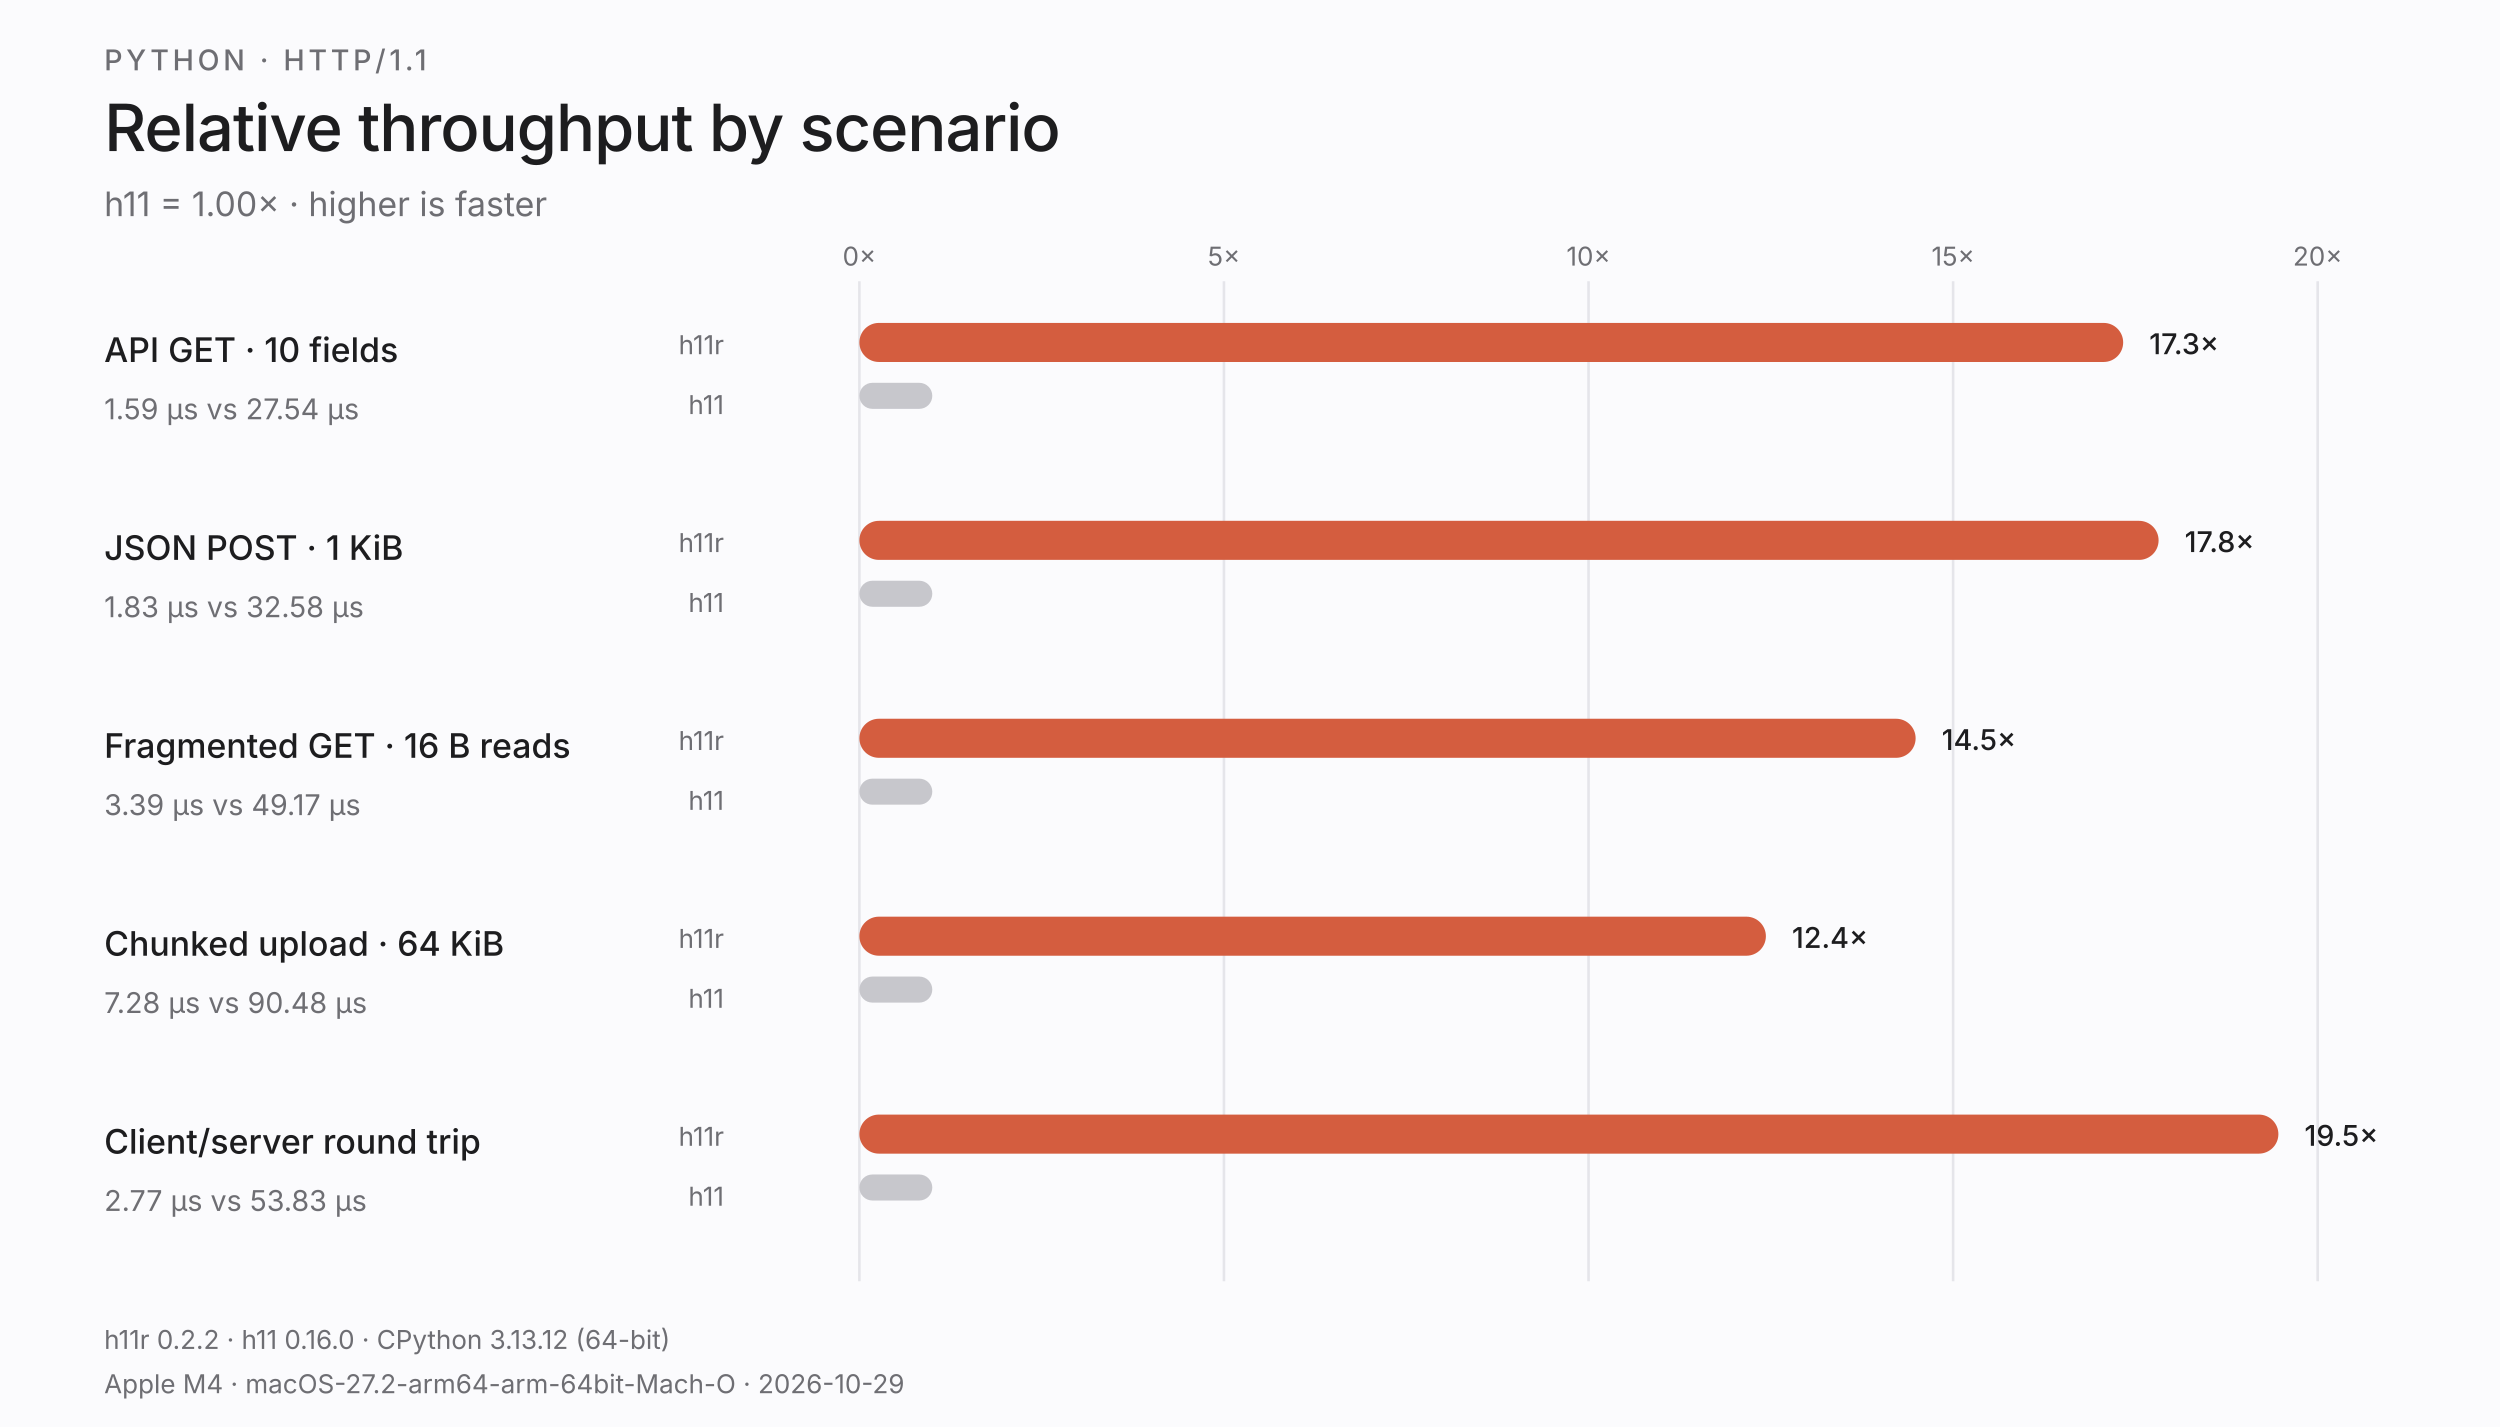
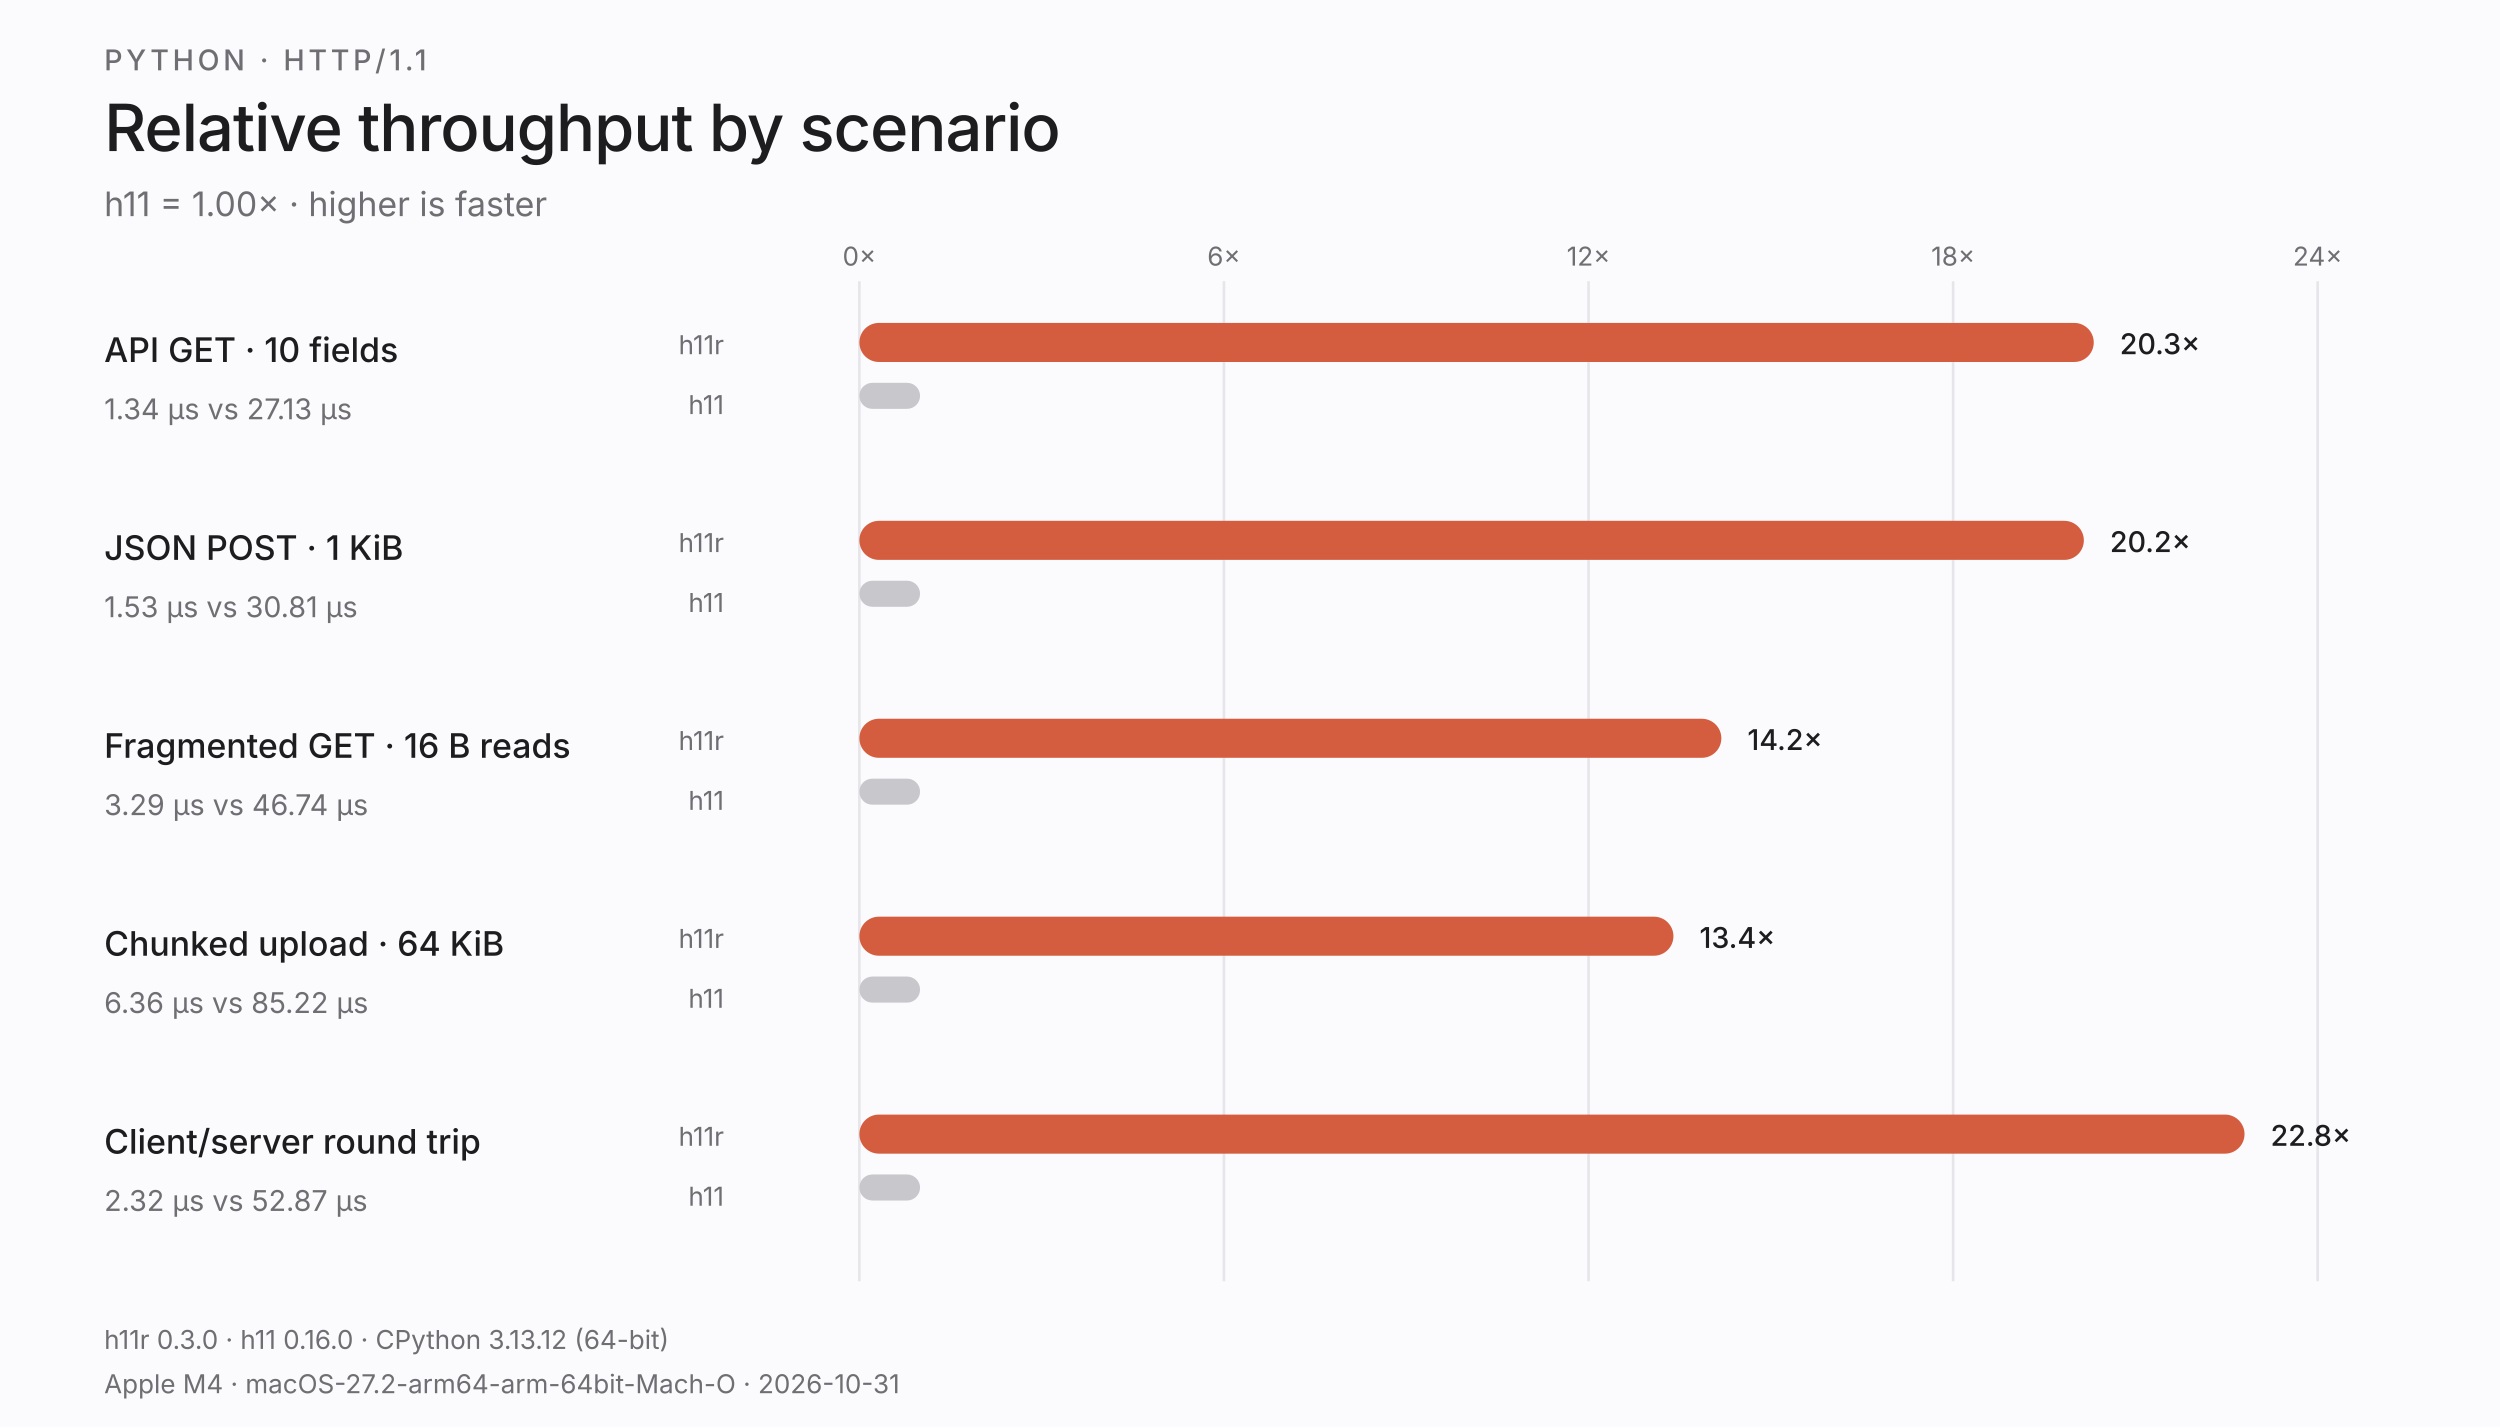
<svg xmlns="http://www.w3.org/2000/svg" width="960" height="548" viewBox="0 0 960 548" role="img" aria-labelledby="title desc">
  <style>
text{font-family:-apple-system,BlinkMacSystemFont,'Segoe UI',sans-serif}
.canvas{fill:#fbfbfd}.primary{fill:#1d1d1f}.secondary{fill:#6e6e73}.grid{stroke:#e5e5ea}
.candidate{fill:#d45d3f}.reference{fill:#c7c7cc}
</style>
  <rect class="canvas" width="960" height="548" />
  <text class="secondary" x="40" y="27" font-size="11" font-weight="500" letter-spacing="1.4">PYTHON · HTTP/1.1</text>
  <text class="primary" x="40" y="58" font-size="25" font-weight="500" letter-spacing="-0.4">Relative throughput by scenario</text>
  <text class="secondary" x="40" y="83" font-size="13">h11 = 1.00× · higher is faster</text>
  <line class="grid" x1="330.0" y1="108" x2="330.0" y2="492" />
  <text class="secondary" x="330.0" y="102" text-anchor="middle" font-size="10">0×</text>
  <line class="grid" x1="470.0" y1="108" x2="470.0" y2="492" />
-   <text class="secondary" x="470.0" y="102" text-anchor="middle" font-size="10">5×</text>
+   <text class="secondary" x="470.0" y="102" text-anchor="middle" font-size="10">6×</text>
  <line class="grid" x1="610.0" y1="108" x2="610.0" y2="492" />
-   <text class="secondary" x="610.0" y="102" text-anchor="middle" font-size="10">10×</text>
+   <text class="secondary" x="610.0" y="102" text-anchor="middle" font-size="10">12×</text>
  <line class="grid" x1="750.0" y1="108" x2="750.0" y2="492" />
-   <text class="secondary" x="750.0" y="102" text-anchor="middle" font-size="10">15×</text>
+   <text class="secondary" x="750.0" y="102" text-anchor="middle" font-size="10">18×</text>
  <line class="grid" x1="890.0" y1="108" x2="890.0" y2="492" />
-   <text class="secondary" x="890.0" y="102" text-anchor="middle" font-size="10">20×</text>
+   <text class="secondary" x="890.0" y="102" text-anchor="middle" font-size="10">24×</text>
  <text class="primary" x="40" y="139" font-size="13" font-weight="500">API GET · 10 fields</text>
-   <text class="secondary" x="40" y="161" font-size="11">1.59 µs vs 27.54 µs</text>
+   <text class="secondary" x="40" y="161" font-size="11">1.34 µs vs 27.13 µs</text>
  <text class="secondary" x="278" y="136" text-anchor="end" font-size="10">h11r</text>
-   <rect class="candidate" x="330" y="124" width="485.3" height="15" rx="7.5" />
-   <text class="primary" x="825.3" y="136" font-size="11" font-weight="500">17.3×</text>
+   <rect class="candidate" x="330" y="124" width="474.0" height="15" rx="7.5" />
+   <text class="primary" x="814.0" y="136" font-size="11" font-weight="500">20.3×</text>
  <text class="secondary" x="278" y="159" text-anchor="end" font-size="10">h11</text>
-   <rect class="reference" x="330" y="147" width="28.0" height="10" rx="5" />
+   <rect class="reference" x="330" y="147" width="23.3" height="10" rx="5" />
  <text class="primary" x="40" y="215" font-size="13" font-weight="500">JSON POST · 1 KiB</text>
-   <text class="secondary" x="40" y="237" font-size="11">1.83 µs vs 32.58 µs</text>
+   <text class="secondary" x="40" y="237" font-size="11">1.53 µs vs 30.81 µs</text>
  <text class="secondary" x="278" y="212" text-anchor="end" font-size="10">h11r</text>
-   <rect class="candidate" x="330" y="200" width="498.9" height="15" rx="7.5" />
-   <text class="primary" x="838.9" y="212" font-size="11" font-weight="500">17.8×</text>
+   <rect class="candidate" x="330" y="200" width="470.2" height="15" rx="7.5" />
+   <text class="primary" x="810.2" y="212" font-size="11" font-weight="500">20.2×</text>
  <text class="secondary" x="278" y="235" text-anchor="end" font-size="10">h11</text>
-   <rect class="reference" x="330" y="223" width="28.0" height="10" rx="5" />
+   <rect class="reference" x="330" y="223" width="23.3" height="10" rx="5" />
  <text class="primary" x="40" y="291" font-size="13" font-weight="500">Fragmented GET · 16 B reads</text>
-   <text class="secondary" x="40" y="313" font-size="11">3.39 µs vs 49.17 µs</text>
+   <text class="secondary" x="40" y="313" font-size="11">3.29 µs vs 46.74 µs</text>
  <text class="secondary" x="278" y="288" text-anchor="end" font-size="10">h11r</text>
-   <rect class="candidate" x="330" y="276" width="405.6" height="15" rx="7.5" />
-   <text class="primary" x="745.6" y="288" font-size="11" font-weight="500">14.5×</text>
+   <rect class="candidate" x="330" y="276" width="331.0" height="15" rx="7.5" />
+   <text class="primary" x="671.0" y="288" font-size="11" font-weight="500">14.2×</text>
  <text class="secondary" x="278" y="311" text-anchor="end" font-size="10">h11</text>
-   <rect class="reference" x="330" y="299" width="28.0" height="10" rx="5" />
+   <rect class="reference" x="330" y="299" width="23.3" height="10" rx="5" />
  <text class="primary" x="40" y="367" font-size="13" font-weight="500">Chunked upload · 64 KiB</text>
-   <text class="secondary" x="40" y="389" font-size="11">7.28 µs vs 90.48 µs</text>
+   <text class="secondary" x="40" y="389" font-size="11">6.36 µs vs 85.22 µs</text>
  <text class="secondary" x="278" y="364" text-anchor="end" font-size="10">h11r</text>
-   <rect class="candidate" x="330" y="352" width="348.1" height="15" rx="7.5" />
-   <text class="primary" x="688.1" y="364" font-size="11" font-weight="500">12.4×</text>
+   <rect class="candidate" x="330" y="352" width="312.6" height="15" rx="7.5" />
+   <text class="primary" x="652.6" y="364" font-size="11" font-weight="500">13.4×</text>
  <text class="secondary" x="278" y="387" text-anchor="end" font-size="10">h11</text>
-   <rect class="reference" x="330" y="375" width="28.0" height="10" rx="5" />
+   <rect class="reference" x="330" y="375" width="23.3" height="10" rx="5" />
  <text class="primary" x="40" y="443" font-size="13" font-weight="500">Client/server round trip</text>
-   <text class="secondary" x="40" y="465" font-size="11">2.77 µs vs 53.83 µs</text>
+   <text class="secondary" x="40" y="465" font-size="11">2.32 µs vs 52.87 µs</text>
  <text class="secondary" x="278" y="440" text-anchor="end" font-size="10">h11r</text>
-   <rect class="candidate" x="330" y="428" width="544.9" height="15" rx="7.5" />
-   <text class="primary" x="884.9" y="440" font-size="11" font-weight="500">19.5×</text>
+   <rect class="candidate" x="330" y="428" width="531.9" height="15" rx="7.5" />
+   <text class="primary" x="871.9" y="440" font-size="11" font-weight="500">22.8×</text>
  <text class="secondary" x="278" y="463" text-anchor="end" font-size="10">h11</text>
-   <rect class="reference" x="330" y="451" width="28.0" height="10" rx="5" />
-   <text class="secondary" x="40" y="518" font-size="10">h11r 0.2.2 · h11 0.16.0 · CPython 3.13.12 (64-bit)</text>
-   <text class="secondary" x="40" y="535" font-size="10">Apple M4 · macOS-27.2-arm64-arm-64bit-Mach-O · 2026-10-29</text>
+   <rect class="reference" x="330" y="451" width="23.3" height="10" rx="5" />
+   <text class="secondary" x="40" y="518" font-size="10">h11r 0.3.0 · h11 0.16.0 · CPython 3.13.12 (64-bit)</text>
+   <text class="secondary" x="40" y="535" font-size="10">Apple M4 · macOS-27.2-arm64-arm-64bit-Mach-O · 2026-10-31</text>
</svg>
